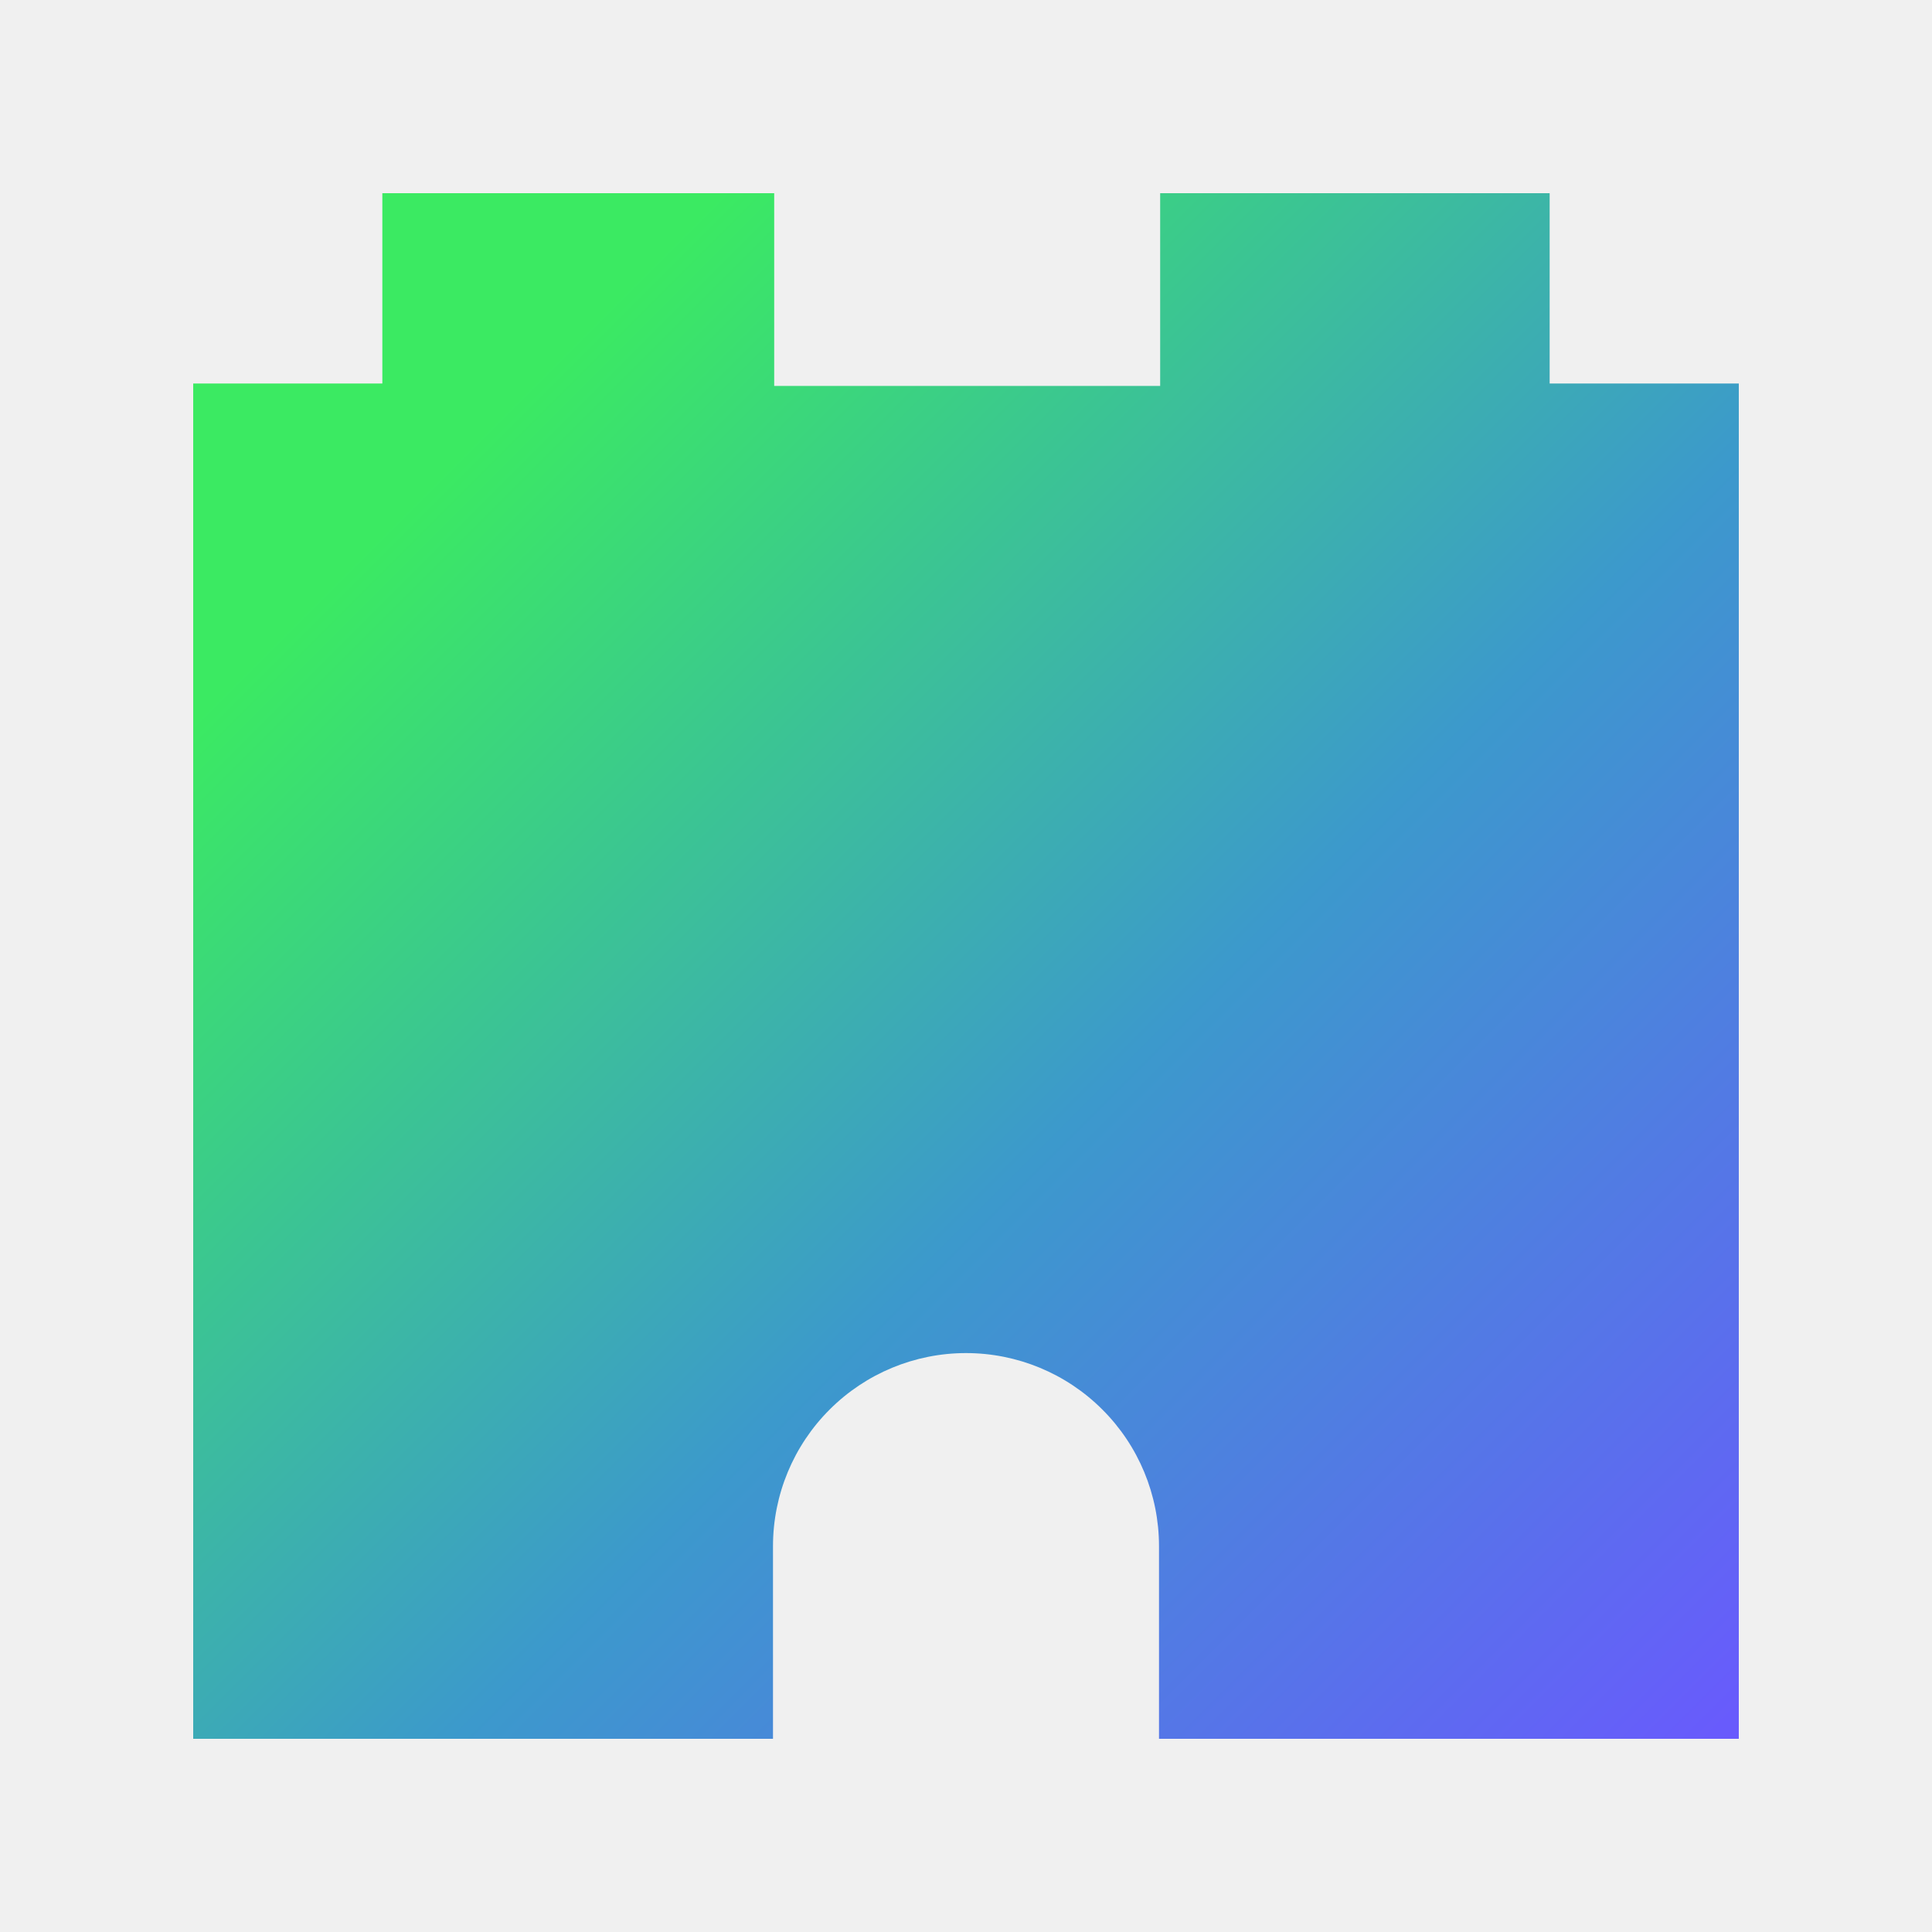
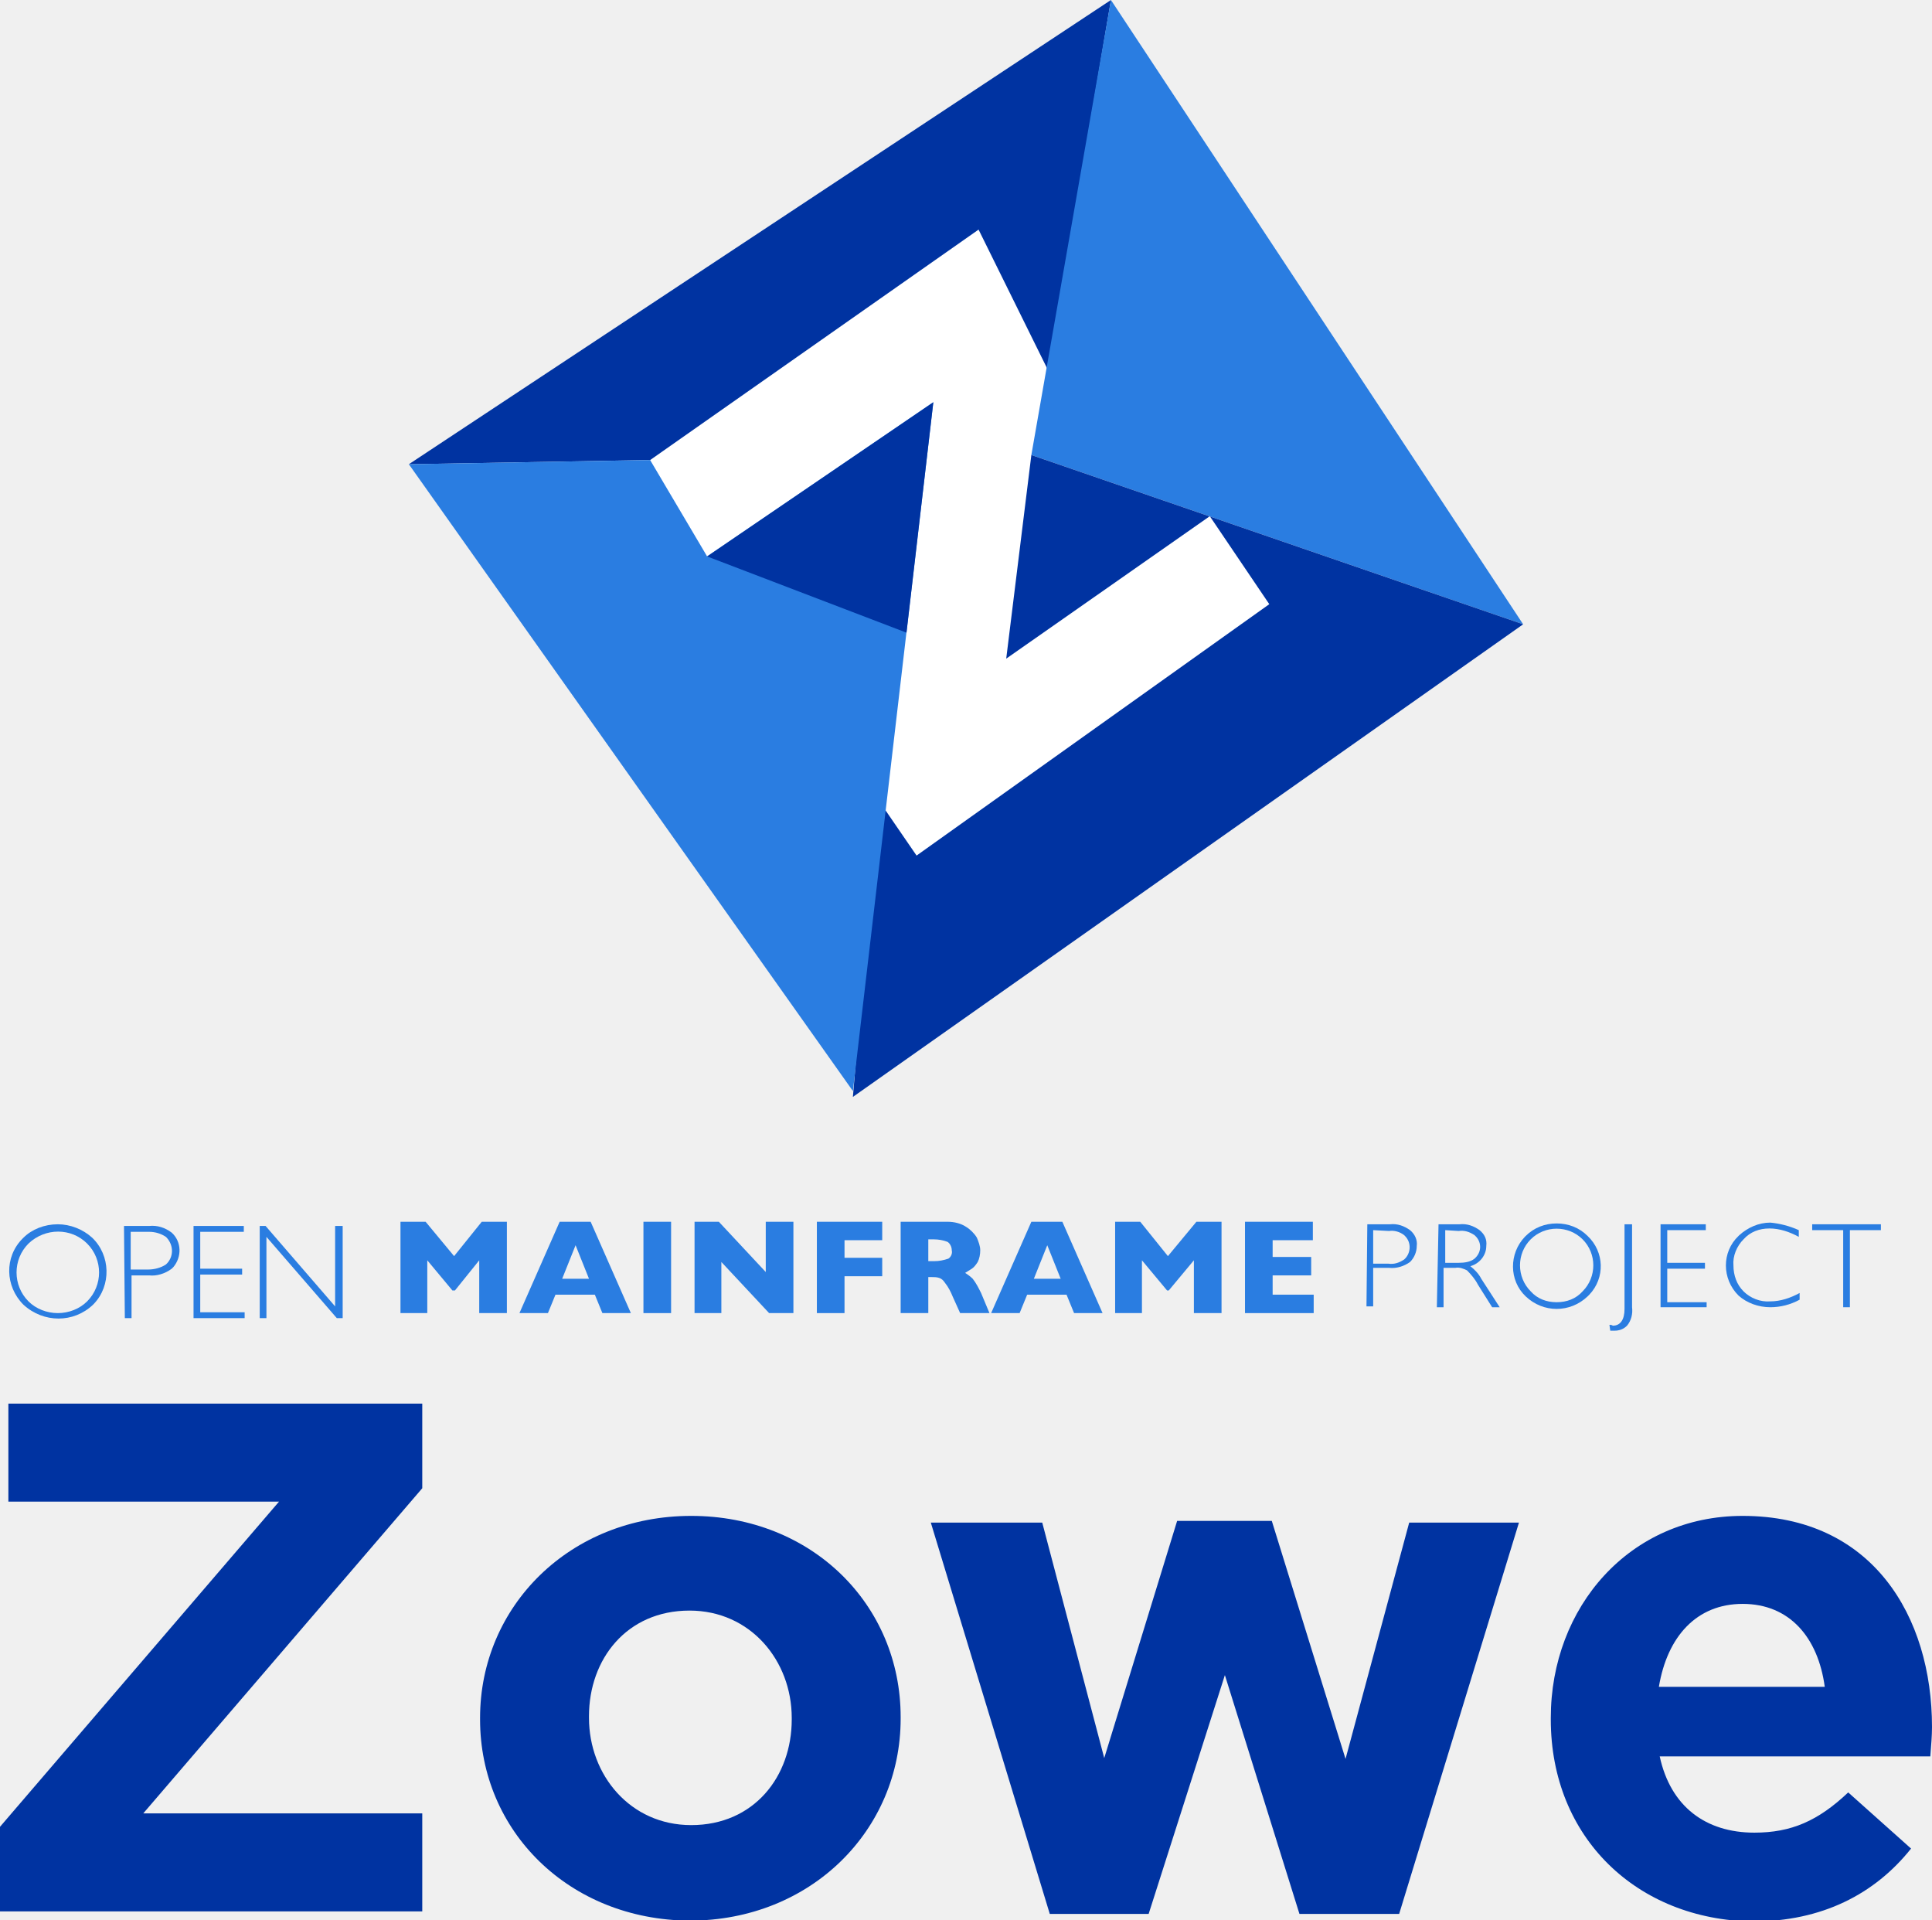
- <svg xmlns="http://www.w3.org/2000/svg" width="40" height="40" viewBox="0 0 40 40" fill="none">
-   <path d="M32.084 7.94V4H24.02V7.99H16.029V4H7.916V7.94H4V36H16.004V32.005C16.006 30.946 16.427 29.931 17.177 29.183C17.926 28.434 18.941 28.014 20 28.014C21.059 28.014 22.074 28.434 22.823 29.183C23.573 29.931 23.994 30.946 23.996 32.005V36H36V7.94H32.084Z" fill="url(#paint0_linear)" />
-   <defs>
-     <linearGradient id="paint0_linear" x1="2.942" y1="4.9" x2="37.777" y2="39.734" gradientUnits="userSpaceOnUse">
-       <stop offset="0.159" stop-color="#3BEA62" />
-       <stop offset="0.54" stop-color="#3C99CC" />
-       <stop offset="0.937" stop-color="#6B57FF" />
-     </linearGradient>
-   </defs>
+ <svg xmlns="http://www.w3.org/2000/svg" version="1.1" id="Layer_1" x="0px" y="0px" width="230.6px" height="229.1px" viewBox="0 0 230.6 229.1" style="enable-background:new 0 0 230.6 229.1;" xml:space="preserve">
+   <style type="text/css">
+ 	.st0{fill:#2A7DE1;}
+ 	.st1{fill:#0033A1;}
+ 	.st2{fill:#FFFFFF;}
+ </style>
+   <g>
+     <g>
+       <path class="st0" d="M163.2,146.1h2.7c0.9-0.1,1.7,0.2,2.4,0.7c0.6,0.5,0.9,1.2,0.8,1.9c0,0.7-0.3,1.4-0.8,1.9    c-0.7,0.5-1.6,0.8-2.5,0.7h-1.9v4.6h-0.8L163.2,146.1z M163.9,146.8v4h1.8c0.7,0.1,1.3-0.1,1.9-0.5c0.8-0.7,0.9-2,0.1-2.8    c0,0,0,0,0,0c0,0,0,0,0,0l-0.1-0.1c-0.5-0.4-1.2-0.6-1.8-0.5L163.9,146.8z" />
+       <path class="st0" d="M171.7,146.1h2.5c0.9-0.1,1.7,0.2,2.4,0.7c0.6,0.5,0.9,1.1,0.8,1.9c0,1.1-0.8,2.1-1.9,2.4    c0.5,0.4,1,0.9,1.3,1.5l2.2,3.4h-0.9l-1.7-2.7c-0.3-0.6-0.8-1.2-1.3-1.7c-0.4-0.2-0.9-0.4-1.4-0.3h-1.4v4.7h-0.8L171.7,146.1z     M172.5,146.8v3.9h1.6c0.7,0,1.4-0.1,1.9-0.5c0.8-0.7,0.9-1.8,0.2-2.6l-0.2-0.2c-0.6-0.4-1.2-0.6-1.9-0.5L172.5,146.8z" />
+       <path class="st0" d="M185.8,146c1.4,0,2.7,0.5,3.7,1.5c2,1.9,2.1,5,0.2,7c0,0,0,0,0,0c0,0,0,0-0.1,0.1l-0.1,0.1    c-2.1,2-5.3,2-7.4,0c-2-1.9-2-5.1-0.1-7.1l0,0l0.1-0.1C183.1,146.5,184.4,146,185.8,146 M185.8,155.4c1.2,0,2.3-0.4,3.1-1.3    c1.7-1.7,1.7-4.5,0-6.2c-1.7-1.7-4.5-1.7-6.2,0c-1.7,1.7-1.7,4.5,0,6.2c0,0,0,0,0,0C183.5,155,184.6,155.4,185.8,155.4" />
+       <path class="st0" d="M194.8,146.1v9.9c0.1,0.8-0.1,1.6-0.6,2.2c-0.4,0.4-0.9,0.6-1.5,0.6c-0.2,0-0.3,0-0.5,0l-0.1-0.7    c0.1,0,0.3,0,0.4,0.1c0.9,0,1.4-0.7,1.4-2v-10.1H194.8z" />
+       <polygon class="st0" points="203.6,146.1 203.6,146.8 199,146.8 199,150.7 203.5,150.7 203.5,151.4 199,151.4 199,155.4     203.7,155.4 203.7,156 198.2,156 198.2,146.1   " />
+       <path class="st0" d="M214.7,146.8v0.8c-1.1-0.6-2.3-1-3.5-1c-1.2,0-2.3,0.4-3.1,1.3c-0.8,0.8-1.3,2-1.2,3.1c0,1.2,0.4,2.3,1.2,3.1    c0.8,0.8,2,1.3,3.2,1.2c1.2,0,2.4-0.4,3.5-1v0.8c-1.1,0.6-2.3,0.9-3.5,0.9c-1.4,0-2.8-0.5-3.8-1.4c-2-2-2-5.2,0-7.1c0,0,0,0,0,0    c0,0,0,0,0,0c0,0,0,0,0.1-0.1c1-0.9,2.3-1.5,3.7-1.5C212.4,146,213.6,146.3,214.7,146.8" />
+       <polygon class="st0" points="224.5,146.1 224.5,146.8 220.8,146.8 220.8,156 220,156 220,146.8 216.3,146.8 216.3,146.1   " />
+       <polygon class="st0" points="60.5,156.7 57.2,156.7 57.2,150.4 54.3,154 54,154 51,150.4 51,156.7 47.8,156.7 47.8,145.8     50.8,145.8 54.2,149.9 57.5,145.8 60.5,145.8   " />
+       <path class="st0" d="M75.3,156.7h-3.4l-0.9-2.2h-4.7l-0.9,2.2H62l4.8-10.9h3.7L75.3,156.7z M70.3,152.6l-1.6-4l-1.6,4H70.3z" />
+       <rect x="76.8" y="145.8" class="st0" width="3.3" height="10.9" />
+       <polygon class="st0" points="94.7,156.7 91.8,156.7 86.1,150.6 86.1,156.7 82.9,156.7 82.9,145.8 85.8,145.8 91.4,151.8     91.4,145.8 94.7,145.8   " />
+       <polygon class="st0" points="105.3,152.3 100.8,152.3 100.8,156.7 97.5,156.7 97.5,145.8 105.3,145.8 105.3,148 100.8,148     100.8,150.1 105.3,150.1   " />
+       <path class="st0" d="M118.1,156.7h-3.5l-0.9-2c-0.2-0.5-0.5-1.1-0.9-1.6c-0.2-0.3-0.4-0.5-0.7-0.6c-0.3-0.1-0.6-0.1-0.9-0.1h-0.4    v4.3h-3.3v-10.9h5.6c0.8,0,1.6,0.2,2.2,0.6c0.5,0.3,1,0.8,1.3,1.3c0.2,0.5,0.4,1,0.4,1.5c0,0.5-0.1,1-0.3,1.4    c-0.2,0.3-0.4,0.6-0.7,0.8c-0.3,0.2-0.5,0.3-0.8,0.5c0.3,0.2,0.6,0.4,0.9,0.7c0.4,0.5,0.7,1.1,1,1.7L118.1,156.7z M113.6,149.2    c0-0.4-0.2-0.8-0.5-1c-0.5-0.2-1.1-0.3-1.6-0.3h-0.7v2.6h0.7c0.6,0,1.1-0.1,1.7-0.3C113.5,150,113.7,149.6,113.6,149.2" />
+       <path class="st0" d="M131.6,156.7h-3.4l-0.9-2.2h-4.7l-0.9,2.2h-3.4l4.8-10.9h3.7L131.6,156.7z M126.6,152.6l-1.6-4l-1.6,4H126.6z    " />
+       <polygon class="st0" points="145.8,156.7 142.5,156.7 142.5,150.4 139.5,154 139.3,154 136.3,150.4 136.3,156.7 133.1,156.7     133.1,145.8 136.1,145.8 139.4,149.9 142.8,145.8 145.8,145.8   " />
+       <polygon class="st0" points="156.8,156.7 148.6,156.7 148.6,145.8 156.7,145.8 156.7,148 151.9,148 151.9,150 156.5,150     156.5,152.2 151.9,152.2 151.9,154.5 156.8,154.5   " />
+       <path class="st0" d="M6.9,146.1c1.5,0,3,0.6,4.1,1.6c2.2,2.1,2.3,5.7,0.2,7.9c0,0,0,0,0,0l-0.1,0.1c-2.3,2.2-5.9,2.2-8.3,0    c-2.2-2.2-2.3-5.7-0.1-7.9l0.1-0.1C3.8,146.7,5.3,146.1,6.9,146.1 M6.9,156.7c1.3,0,2.6-0.5,3.5-1.4c1.9-1.9,1.9-5,0-6.9    c-1.9-1.9-5-1.9-7,0c-1.9,1.9-1.9,5,0,6.9c0,0,0,0,0,0l0,0C4.3,156.2,5.6,156.7,6.9,156.7" />
+       <path class="st0" d="M14.8,146.3h3c1-0.1,1.9,0.2,2.7,0.8c1.2,1.1,1.2,2.9,0.2,4.1c-0.1,0.1-0.1,0.1-0.2,0.2    c-0.8,0.6-1.8,0.9-2.7,0.8h-2.1v5.1h-0.8L14.8,146.3z M15.6,147v4.5h2.1c0.7,0,1.5-0.2,2.1-0.6c0.9-0.8,1-2.2,0.1-3.2    c0,0-0.1-0.1-0.1-0.1c-0.6-0.4-1.3-0.6-2-0.6H15.6z" />
+       <polygon class="st0" points="29.1,146.3 29.1,147 23.9,147 23.9,151.4 28.9,151.4 28.9,152.1 23.9,152.1 23.9,156.6 29.2,156.6     29.2,157.3 23.1,157.3 23.1,146.3   " />
+       <polygon class="st0" points="40.9,146.3 40.9,157.3 40.2,157.3 31.8,147.6 31.8,157.3 31,157.3 31,146.3 31.7,146.3 40,155.9     40,146.3   " />
+       <path class="st1" d="M0,218l33.3-38.8H1v-11.7h49.4v10.1l-33.3,38.8h33.3v11.7H0L0,218z" />
+       <path class="st1" d="M57.3,205.2V205c0-13.3,10.7-24.1,25.2-24.1c14.4,0,25,10.6,25,24v0.2c0,13.3-10.7,24.1-25.2,24.1    C67.9,229.1,57.3,218.5,57.3,205.2z M94.5,205.2V205c0-6.8-4.9-12.8-12.2-12.8c-7.5,0-12,5.8-12,12.6v0.2    c0,6.8,4.9,12.8,12.2,12.8C90,217.8,94.5,212,94.5,205.2L94.5,205.2z" />
+       <path class="st1" d="M111.1,181.7h13.3l7.4,28.1l8.7-28.3h11.3l8.8,28.4l7.6-28.2h13.1L167,228.4h-11.9l-8.9-28.5l-9.1,28.5h-11.8    L111.1,181.7z" />
+       <path class="st1" d="M185.1,205.2V205c0-13.2,9.4-24.1,22.9-24.1c15.5,0,22.6,12,22.6,25.2c0,1-0.1,2.2-0.2,3.5h-32.3    c1.3,6,5.5,9.1,11.3,9.1c4.4,0,7.6-1.4,11.2-4.8l7.5,6.7c-4.3,5.4-10.6,8.7-18.9,8.7C195.4,229.1,185.1,219.3,185.1,205.2z     M217.8,201.3c-0.8-5.9-4.2-9.9-9.8-9.9c-5.5,0-9,3.9-10,9.9H217.8z" />
+     </g>
+     <g>
+       <polygon class="st2" points="130.1,14.1 171.1,70.8 103,120.3 60.7,54.3   " />
+       <polygon class="st1" points="125.1,44.2 132.6,0 48.8,55.4 77.6,54.9 116.8,27.4   " />
+       <polygon class="st0" points="181.8,74.5 123.1,54.3 132.6,0   " />
+       <polyline class="st1" points="104.8,95.4 109.4,102.1 151.5,72.1 144.4,61.6 120.1,78.6 123.1,54.3 181.8,74.5 101.8,130.9   " />
+       <polygon class="st0" points="48.8,55.4 77.6,54.9 84.4,66.4 111.4,48 101.8,130.2   " />
+       <polygon class="st1" points="84.4,66.4 108.2,75.5 111.4,48   " />
+     </g>
+   </g>
</svg>
